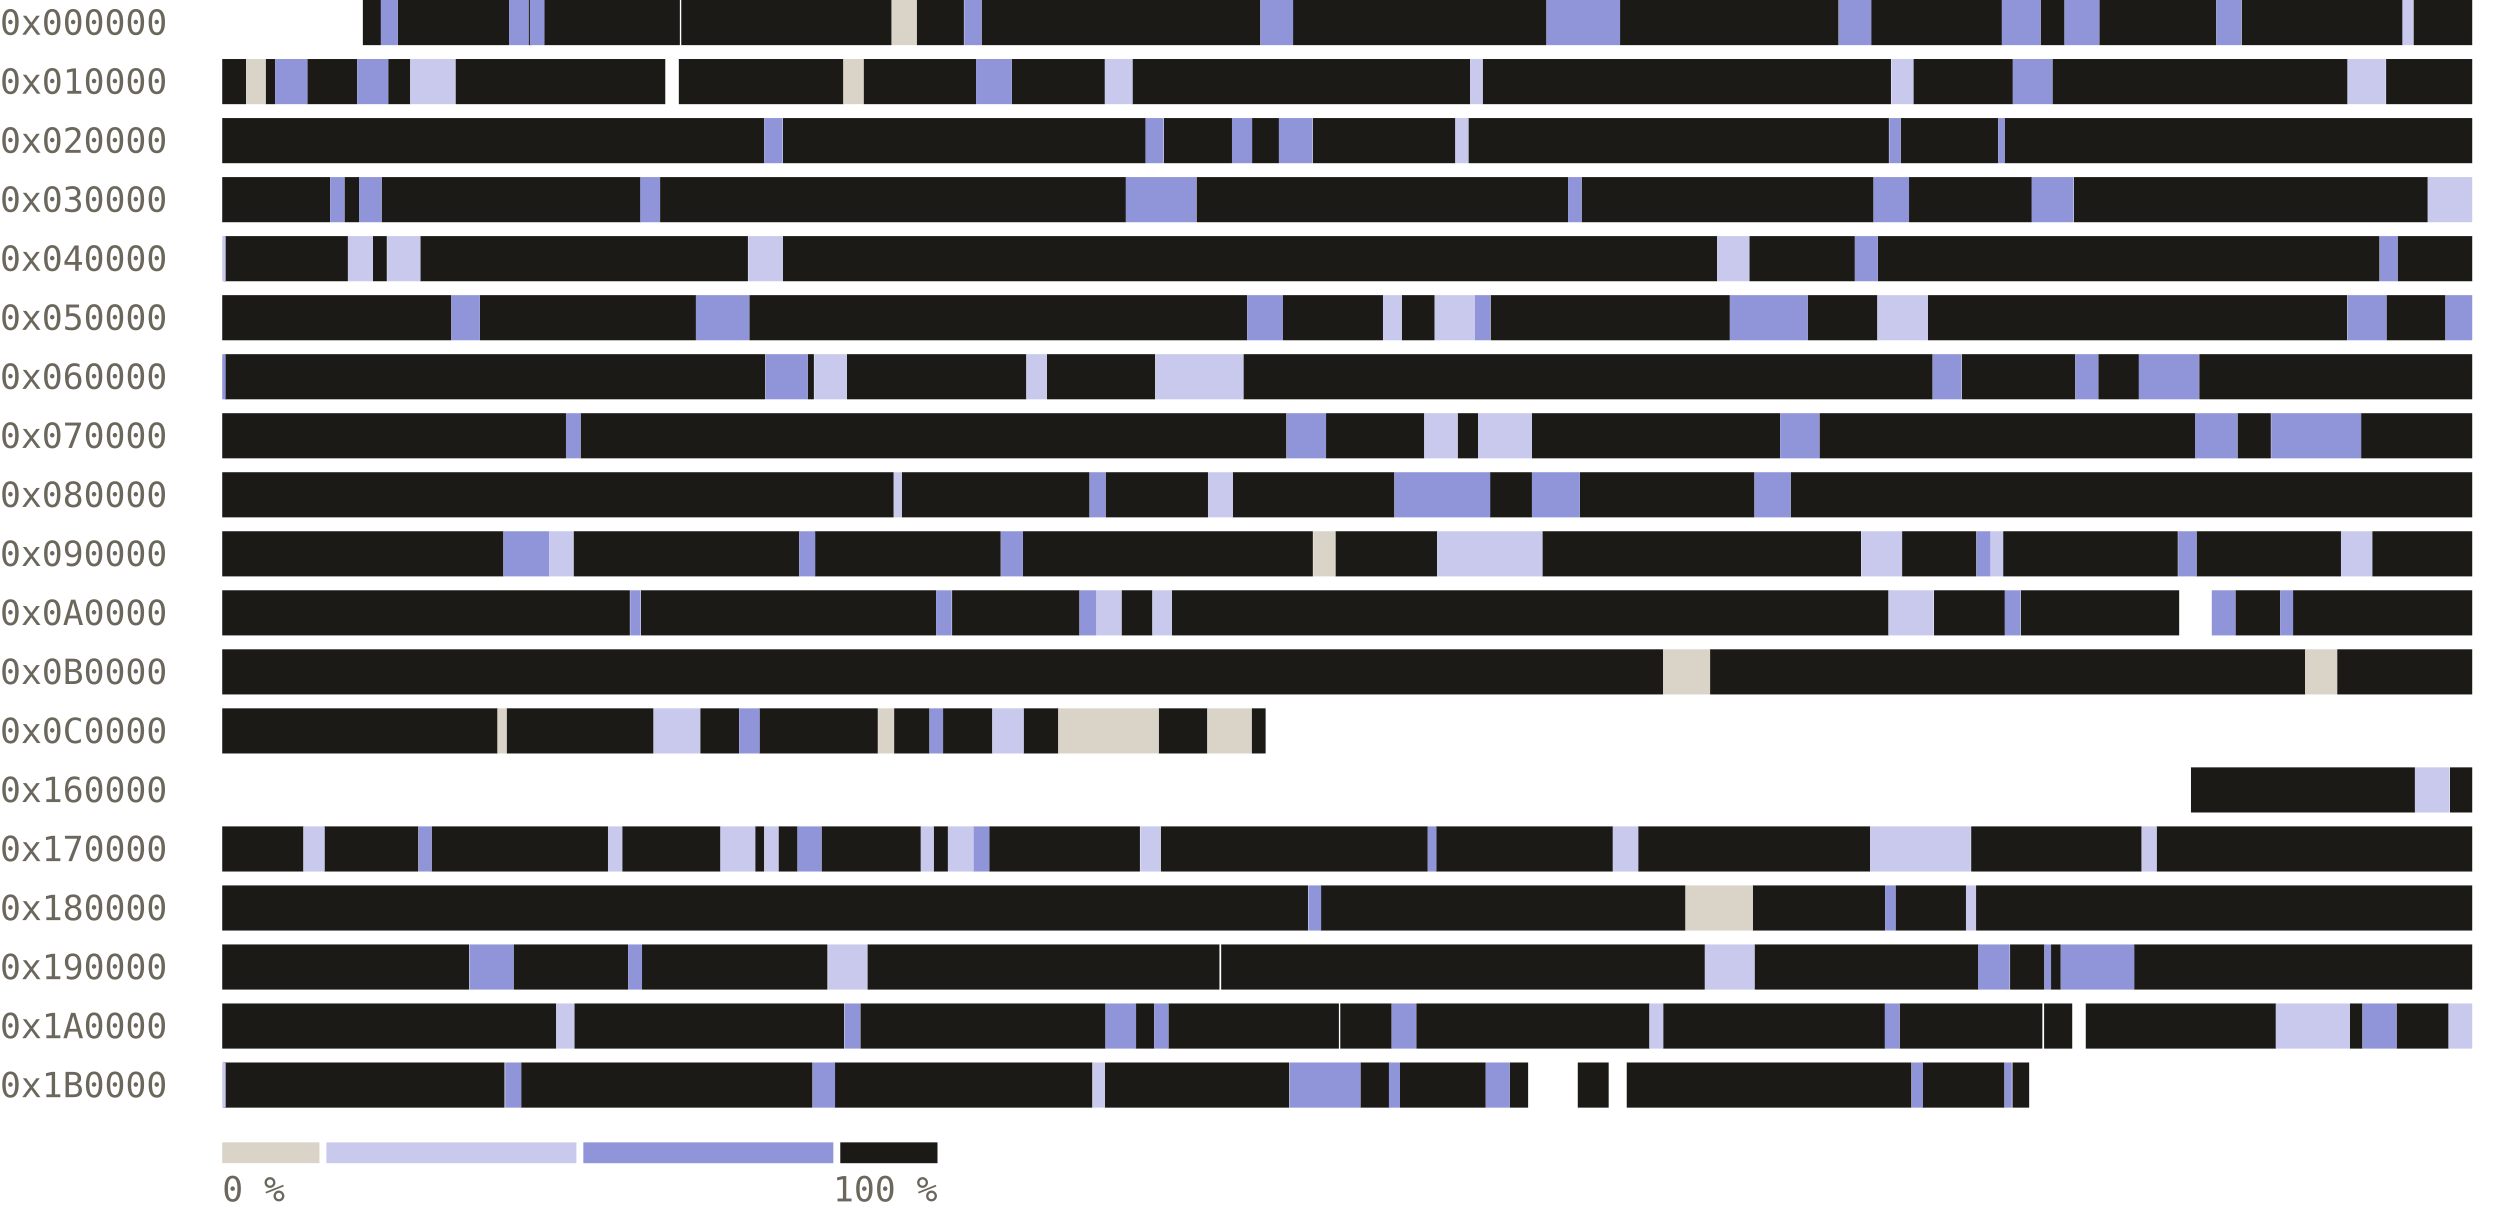
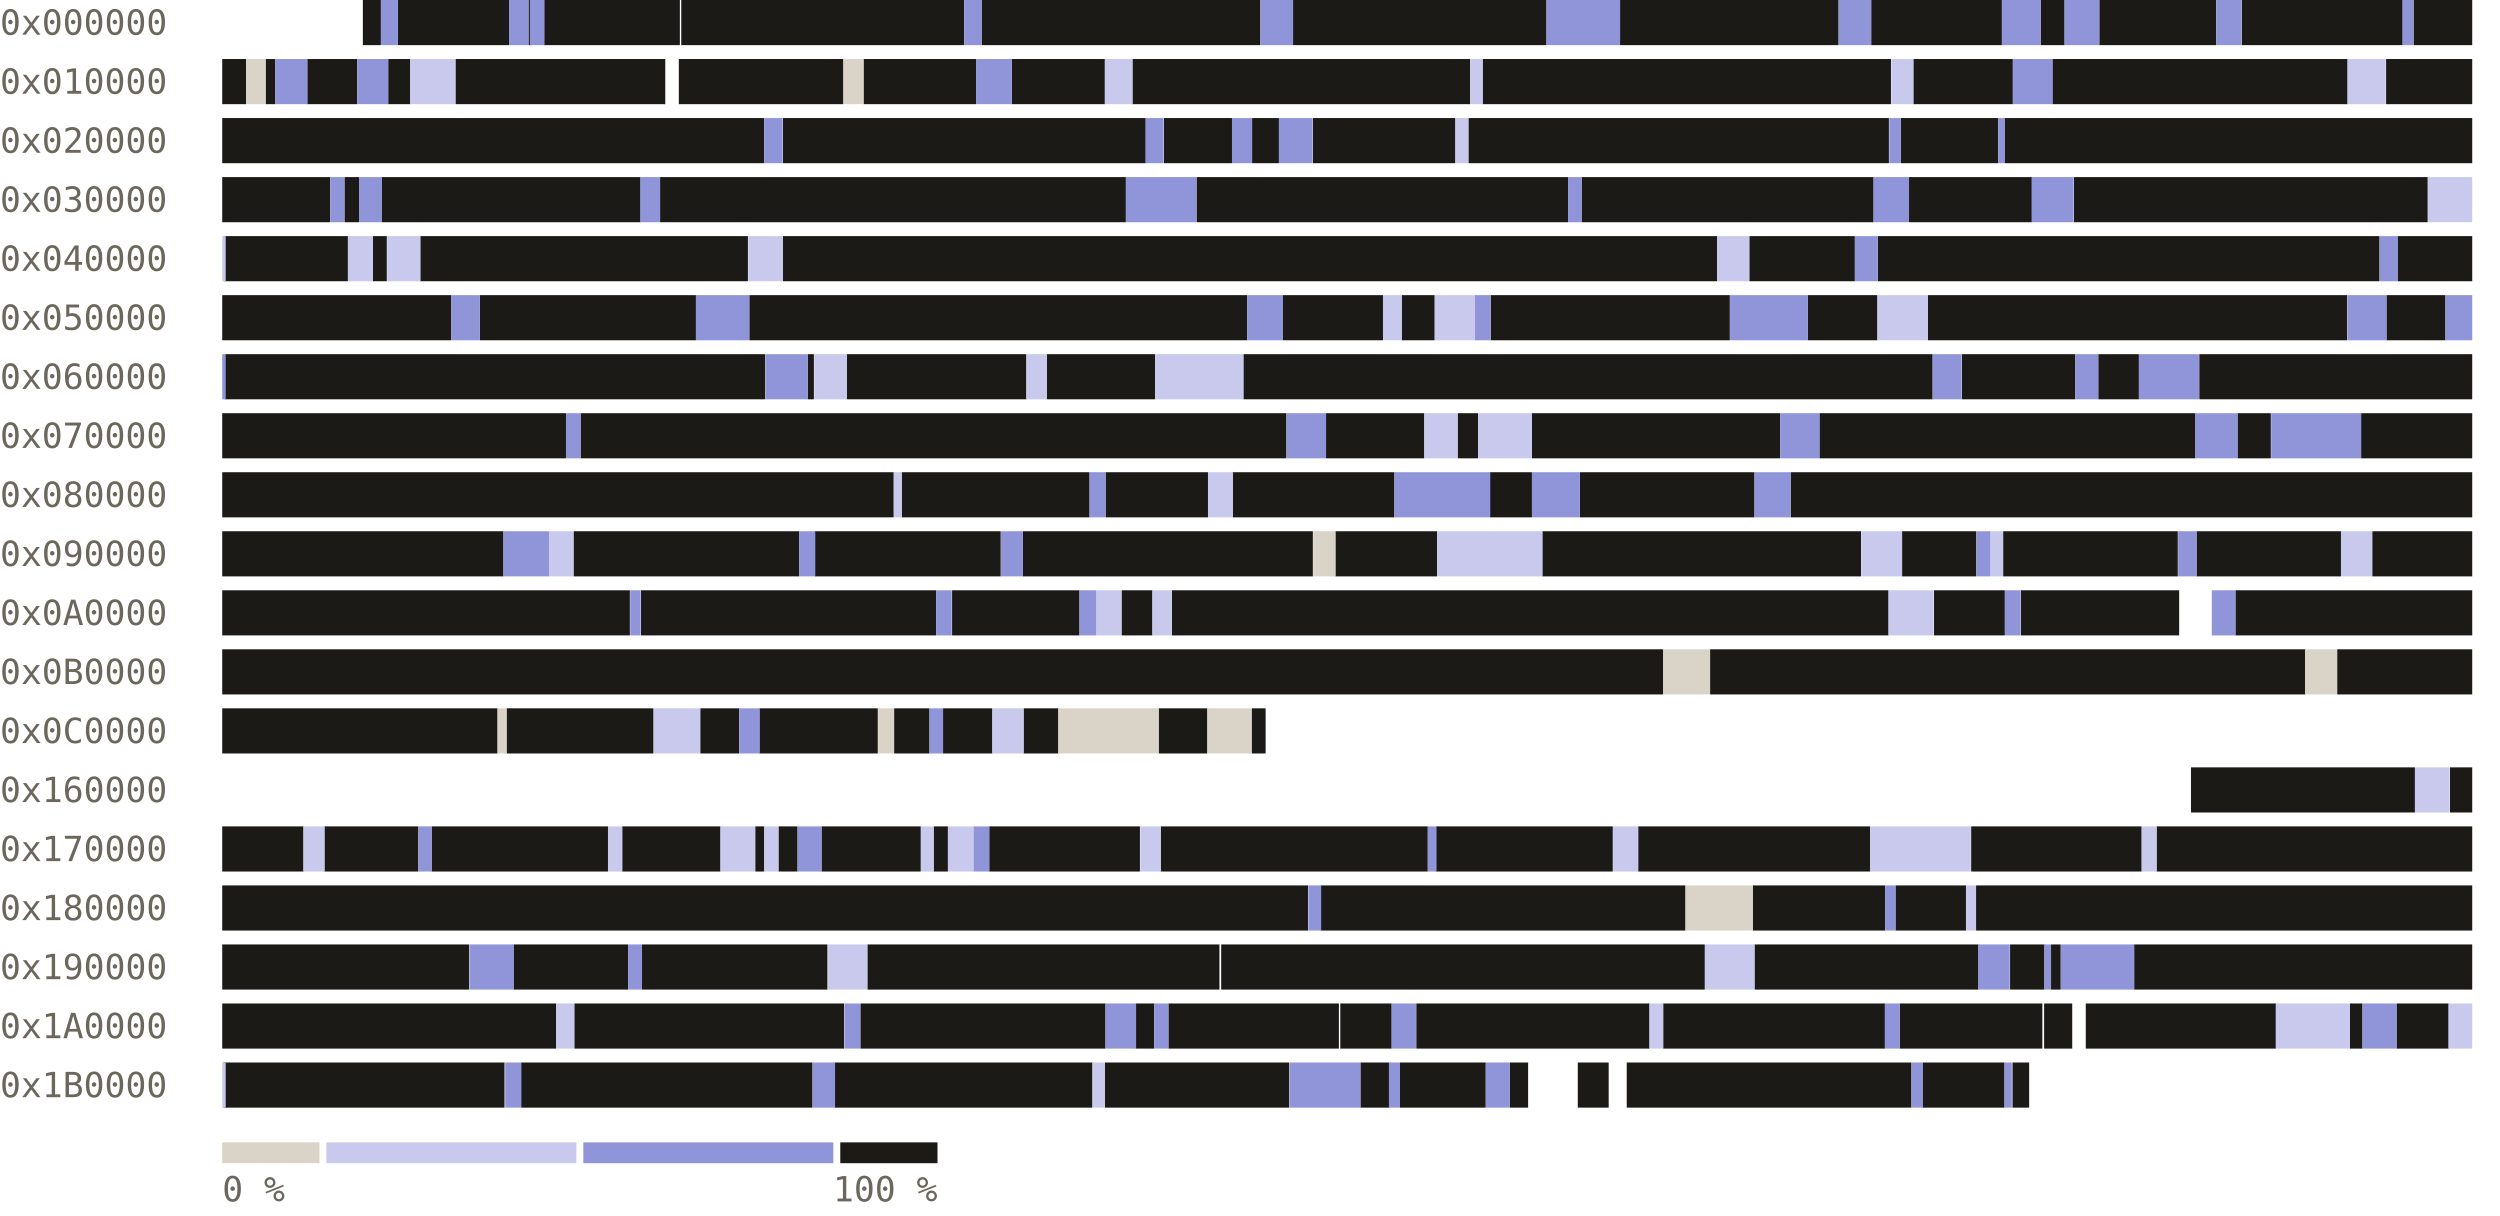
<svg xmlns="http://www.w3.org/2000/svg" viewBox="0 0 720 350" width="720" height="350">
  <style>text{font:10px monospace;fill:#6b675c}.q0{fill:#d9d4c7}.q1{fill:#e3e2f2}.q2{fill:#d6d6ef}.q3{fill:#c8c9ec}.q4{fill:#babce8}.q5{fill:#acafe4}.q6{fill:#9ea2df}.q7{fill:#9094d8}.q8{fill:#8186cf}.q9{fill:#7277c4}.q10{fill:#1b1a17}@media (prefers-color-scheme:dark){text{fill:#a8a293}.q0{fill:#4a463d}.q1{fill:#35375a}.q2{fill:#3c3f66}.q3{fill:#444772}.q4{fill:#4d517f}.q5{fill:#575b8c}.q6{fill:#62669a}.q7{fill:#6e72a8}.q8{fill:#7b7fb6}.q9{fill:#888cc4}.q10{fill:#d6d0bd}}</style>
  <text x="0" y="10">0x000000</text>
  <text x="0" y="27">0x010000</text>
  <text x="0" y="44">0x020000</text>
  <text x="0" y="61">0x030000</text>
  <text x="0" y="78">0x040000</text>
  <text x="0" y="95">0x050000</text>
  <text x="0" y="112">0x060000</text>
  <text x="0" y="129">0x070000</text>
  <text x="0" y="146">0x080000</text>
  <text x="0" y="163">0x090000</text>
  <text x="0" y="180">0x0A0000</text>
  <text x="0" y="197">0x0B0000</text>
  <text x="0" y="214">0x0C0000</text>
  <text x="0" y="231">0x160000</text>
  <text x="0" y="248">0x170000</text>
  <text x="0" y="265">0x180000</text>
  <text x="0" y="282">0x190000</text>
  <text x="0" y="299">0x1A0000</text>
  <text x="0" y="316">0x1B0000</text>
-   <path class="q10" d="M104.5 0h5.2v13h-5.2zM114.6 0h32v13h-32zM152.2 0h1v13h-1zM156.7 0h39.1v13h-39.1zM196.2 0h60.6v13h-60.6zM264 0h13.6v13h-13.6zM282.7 0h80.3v13h-80.3zM372.4 0h73v13h-73zM466.5 0h63v13h-63zM538.9 0h37.7v13h-37.7zM587.7 0h6.9v13h-6.9zM604.6 0h33.7v13h-33.7zM645.6 0h46.4v13h-46.4zM695.1 0h16.9v13h-16.9zM64 17h6.9v13h-6.9zM76.5 17h2.8v13h-2.8zM88.5 17h14.4v13h-14.4zM111.8 17h6.4v13h-6.4zM131.2 17h60.4v13h-60.4zM195.5 17h47.4v13h-47.4zM248.7 17h32.4v13h-32.4zM291.4 17h26.8v13h-26.8zM326.1 17h97.3v13h-97.3zM427 17h117.6v13h-117.6zM551 17h28.7v13h-28.7zM591.1 17h85v13h-85zM687.2 17h24.8v13h-24.8zM64 34h156.1v13h-156.1zM225.5 34h104.5v13h-104.5zM335.2 34h19.7v13h-19.7zM360.6 34h7.8v13h-7.8zM378.1 34h41.1v13h-41.1zM422.9 34h121.1v13h-121.1zM547.4 34h28.1v13h-28.1zM577.3 34h134.7v13h-134.7zM64 51h31.1v13h-31.1zM99.2 51h4.2v13h-4.2zM109.9 51h74.6v13h-74.6zM190.1 51h134.2v13h-134.2zM344.6 51h107v13h-107zM455.5 51h84.1v13h-84.1zM549.8 51h35.4v13h-35.4zM597.3 51h101.9v13h-101.9zM64.4 68h35.8v13h-35.8zM107.4 68h4v13h-4zM121 68h94.4v13h-94.4zM225.5 68h269.1v13h-269.1zM503.8 68h30.4v13h-30.4zM540.8 68h144.5v13h-144.5zM690.5 68h21.5v13h-21.5zM64 85h66v13h-66zM138.2 85h62.3v13h-62.3zM215.8 85h143.4v13h-143.4zM369.5 85h28.8v13h-28.8zM403.7 85h9.5v13h-9.5zM429.3 85h68.9v13h-68.9zM520.6 85h20.1v13h-20.1zM555.2 85h120.8v13h-120.8zM687.3 85h17v13h-17zM64.8 102h155.6v13h-155.6zM232.6 102h1.8v13h-1.8zM243.9 102h51.7v13h-51.7zM301.5 102h31.2v13h-31.2zM358.1 102h198.5v13h-198.5zM565 102h32.7v13h-32.7zM604.3 102h11.7v13h-11.7zM633.4 102h78.6v13h-78.6zM64 119h99v13h-99zM167.2 119h203.3v13h-203.3zM381.9 119h28.3v13h-28.3zM419.8 119h5.9v13h-5.9zM441.2 119h71.5v13h-71.5zM524 119h108.3v13h-108.3zM644.4 119h9.6v13h-9.6zM680 119h32v13h-32zM64 136h193.4v13h-193.4zM259.7 136h54.1v13h-54.1zM318.4 136h29.5v13h-29.5zM355 136h46.6v13h-46.6zM429.1 136h12.1v13h-12.1zM455 136h50.3v13h-50.3zM515.7 136h196.3v13h-196.3zM64 153h81v13h-81zM165.2 153h65v13h-65zM234.7 153h53.5v13h-53.5zM294.6 153h83.5v13h-83.5zM384.6 153h29.3v13h-29.3zM444.2 153h91.8v13h-91.8zM547.8 153h21.4v13h-21.4zM576.9 153h50.3v13h-50.3zM632.6 153h41.6v13h-41.6zM683.2 153h28.8v13h-28.8zM64 170h117.4v13h-117.4zM184.6 170h85v13h-85zM274.2 170h36.7v13h-36.7zM323 170h8.9v13h-8.9zM337.5 170h206.4v13h-206.4zM557 170h20.4v13h-20.4zM582 170h45.6v13h-45.6zM643.8 170h12.9v13h-12.9zM660.4 170h51.6v13h-51.6zM64 187h415v13h-415zM492.5 187h171.4v13h-171.4zM673.1 187h38.9v13h-38.9zM64 204h79.3v13h-79.3zM145.9 204h42.3v13h-42.3zM201.7 204h11.2v13h-11.2zM218.7 204h34.1v13h-34.1zM257.5 204h10.2v13h-10.2zM271.6 204h14.2v13h-14.2zM294.8 204h10v13h-10zM333.7 204h14v13h-14zM360.5 204h4v13h-4zM631 221h64.5v13h-64.5zM705.6 221h6.4v13h-6.4zM64 238h23.4v13h-23.4zM93.4 238h27.1v13h-27.1zM124.3 238h50.8v13h-50.8zM179.2 238h28.3v13h-28.3zM217.5 238h2.6v13h-2.6zM224.2 238h5.5v13h-5.5zM236.6 238h28.6v13h-28.6zM268.9 238h4.1v13h-4.1zM284.9 238h43.4v13h-43.4zM334.3 238h76.9v13h-76.9zM413.6 238h50.9v13h-50.9zM471.8 238h66.8v13h-66.8zM567.7 238h49.1v13h-49.1zM621.1 238h90.9v13h-90.9zM64 255h312.7v13h-312.7zM380.4 255h105v13h-105zM504.8 255h38.1v13h-38.1zM545.9 255h20.3v13h-20.3zM569.1 255h142.9v13h-142.9zM64 272h71.1v13h-71.1zM147.9 272h33v13h-33zM184.9 272h53.4v13h-53.4zM249.8 272h101.4v13h-101.4zM351.7 272h139.3v13h-139.3zM505.3 272h64.5v13h-64.5zM578.9 272h9.9v13h-9.9zM590.7 272h2.8v13h-2.8zM614.6 272h97.4v13h-97.4zM64 289h96.2v13h-96.2zM165.4 289h77.7v13h-77.7zM247.8 289h70.6v13h-70.6zM327.1 289h5.3v13h-5.3zM336.5 289h49.1v13h-49.1zM386 289h14.8v13h-14.8zM407.9 289h67.2v13h-67.2zM479 289h63.9v13h-63.9zM547.1 289h41.1v13h-41.1zM588.7 289h8.1v13h-8.1zM600.7 289h54.8v13h-54.8zM676.8 289h3.6v13h-3.6zM690.2 289h15v13h-15zM64.3 306h81v13h-81zM150.1 306h83.9v13h-83.9zM240.4 306h74.2v13h-74.2zM318.2 306h53.1v13h-53.1zM391.8 306h8.3v13h-8.3zM403.2 306h24.7v13h-24.7zM434.8 306h5.3v13h-5.3zM454.4 306h8.9v13h-8.9zM468.5 306h82v13h-82zM553.7 306h23.6v13h-23.6zM579.6 306h4.8v13h-4.8z" />
-   <path class="q7" d="M109.7 0h4.9v13h-4.9zM146.6 0h5.6v13h-5.6zM152.6 0h4.2v13h-4.2zM277.7 0h5v13h-5zM363 0h9.4v13h-9.4zM445.4 0h21.2v13h-21.2zM529.6 0h9.3v13h-9.3zM576.5 0h11.2v13h-11.2zM594.6 0h10v13h-10zM638.3 0h7.2v13h-7.2zM79.3 17h9.2v13h-9.2zM102.9 17h8.9v13h-8.9zM281.1 17h10.3v13h-10.3zM579.7 17h11.4v13h-11.4zM220.1 34h5.3v13h-5.3zM329.9 34h5.2v13h-5.2zM354.8 34h5.8v13h-5.8zM368.3 34h9.7v13h-9.7zM544.1 34h3.3v13h-3.3zM575.5 34h1.9v13h-1.9zM95.1 51h4.1v13h-4.1zM103.4 51h6.5v13h-6.5zM184.4 51h5.7v13h-5.7zM324.2 51h20.3v13h-20.3zM451.6 51h3.9v13h-3.9zM539.6 51h10.2v13h-10.2zM585.1 51h12.1v13h-12.1zM534.2 68h6.6v13h-6.6zM685.4 68h5.1v13h-5.1zM130 85h8.2v13h-8.2zM200.4 85h15.4v13h-15.4zM359.2 85h10.3v13h-10.3zM424.8 85h4.4v13h-4.4zM498.2 85h22.4v13h-22.4zM676.1 85h11.2v13h-11.2zM704.3 85h7.7v13h-7.7zM64 102h1v13h-1zM220.5 102h12.1v13h-12.1zM556.6 102h8.3v13h-8.3zM597.7 102h6.6v13h-6.6zM616 102h17.3v13h-17.3zM163 119h4.2v13h-4.2zM370.6 119h11.3v13h-11.3zM512.7 119h11.3v13h-11.3zM632.2 119h12.2v13h-12.2zM654.1 119h25.9v13h-25.9zM313.8 136h4.6v13h-4.6zM401.6 136h27.6v13h-27.6zM441.2 136h13.8v13h-13.8zM505.3 136h10.4v13h-10.4zM145 153h13.2v13h-13.2zM230.2 153h4.6v13h-4.6zM288.3 153h6.3v13h-6.3zM569.3 153h4v13h-4zM627.3 153h5.3v13h-5.3zM181.5 170h3v13h-3zM269.6 170h4.5v13h-4.5zM310.9 170h4.9v13h-4.9zM577.4 170h4.5v13h-4.5zM637 170h6.8v13h-6.8zM656.7 170h3.7v13h-3.7zM212.9 204h5.9v13h-5.9zM267.7 204h3.9v13h-3.9zM120.6 238h3.7v13h-3.7zM229.7 238h6.9v13h-6.9zM280.3 238h4.6v13h-4.6zM411.2 238h2.5v13h-2.5zM376.8 255h3.7v13h-3.7zM542.9 255h3v13h-3zM135.2 272h12.7v13h-12.7zM180.9 272h4v13h-4zM569.7 272h9.1v13h-9.1zM588.8 272h1.9v13h-1.9zM593.5 272h21.2v13h-21.2zM243.2 289h4.5v13h-4.5zM318.4 289h8.8v13h-8.8zM332.4 289h4.1v13h-4.1zM400.8 289h7v13h-7zM542.8 289h4.3v13h-4.3zM680.4 289h9.8v13h-9.8zM145.5 306h4.6v13h-4.6zM234.1 306h6.4v13h-6.4zM371.4 306h20.4v13h-20.4zM400 306h3.2v13h-3.2zM427.9 306h6.9v13h-6.9zM550.6 306h3.2v13h-3.2zM577.3 306h2.1v13h-2.1z" />
-   <path class="q3" d="M691.9 0h3.1v13h-3.1zM118.1 17h13v13h-13zM318.2 17h8v13h-8zM423.4 17h3.6v13h-3.6zM544.7 17h6.4v13h-6.4zM676.1 17h11v13h-11zM419.1 34h3.8v13h-3.8zM699.2 51h12.8v13h-12.8zM64 68h1v13h-1zM100.2 68h7.2v13h-7.2zM111.5 68h9.6v13h-9.6zM215.5 68h10v13h-10zM494.5 68h9.3v13h-9.3zM398.3 85h5.4v13h-5.4zM413.2 85h11.6v13h-11.6zM540.7 85h14.5v13h-14.5zM234.5 102h9.4v13h-9.4zM295.6 102h5.9v13h-5.9zM332.8 102h25.3v13h-25.3zM410.2 119h9.6v13h-9.6zM425.7 119h15.5v13h-15.5zM257.4 136h2.3v13h-2.3zM347.9 136h7.2v13h-7.2zM158.2 153h6.9v13h-6.9zM413.9 153h30.3v13h-30.3zM536.1 153h11.7v13h-11.7zM573.3 153h3.6v13h-3.6zM674.2 153h9v13h-9zM315.8 170h7.2v13h-7.2zM331.9 170h5.6v13h-5.6zM543.9 170h13v13h-13zM188.3 204h13.3v13h-13.3zM285.8 204h9v13h-9zM695.5 221h10v13h-10zM87.4 238h6.1v13h-6.1zM175.1 238h4.1v13h-4.1zM207.5 238h10v13h-10zM220.3 238h3.9v13h-3.9zM265.2 238h3.7v13h-3.7zM273 238h7.4v13h-7.4zM328.4 238h5.8v13h-5.8zM464.5 238h7.3v13h-7.3zM538.6 238h29v13h-29zM616.8 238h4.3v13h-4.3zM566.2 255h2.9v13h-2.9zM238.5 272h11.3v13h-11.3zM491 272h14.3v13h-14.3zM160.2 289h5.2v13h-5.2zM475 289h4v13h-4zM655.4 289h21.4v13h-21.4zM705.2 289h6.8v13h-6.8zM64 306h1v13h-1zM314.7 306h3.5v13h-3.5z" />
-   <path class="q0" d="M256.8 0h7.2v13h-7.2zM71 17h5.5v13h-5.5zM242.9 17h5.8v13h-5.8zM378.2 153h6.4v13h-6.4zM479.1 187h13.4v13h-13.4zM663.9 187h9.2v13h-9.2zM143.3 204h2.6v13h-2.6zM252.9 204h4.6v13h-4.6zM304.8 204h28.9v13h-28.9zM347.8 204h12.5v13h-12.5zM485.5 255h19.3v13h-19.3z" />
+   <path class="q10" d="M104.5 0h5.2v13h-5.2zM114.6 0h32v13h-32zM152.2 0h1v13h-1zM156.7 0h39.1v13h-39.1zM196.2 0h81.5v13h-81.5zM282.7 0h80.3v13h-80.3zM372.4 0h73v13h-73zM466.5 0h63v13h-63zM538.9 0h37.7v13h-37.7zM587.7 0h6.9v13h-6.9zM604.6 0h33.7v13h-33.7zM645.6 0h46.4v13h-46.4zM695.1 0h16.9v13h-16.9zM64 17h6.9v13h-6.9zM76.5 17h2.8v13h-2.8zM88.5 17h14.4v13h-14.4zM111.8 17h6.4v13h-6.4zM131.2 17h60.4v13h-60.4zM195.5 17h47.4v13h-47.4zM248.7 17h32.4v13h-32.4zM291.4 17h26.8v13h-26.8zM326.1 17h97.3v13h-97.3zM427 17h117.6v13h-117.6zM551 17h28.7v13h-28.7zM591.1 17h85v13h-85zM687.2 17h24.8v13h-24.8zM64 34h156.1v13h-156.1zM225.5 34h104.5v13h-104.5zM335.2 34h19.7v13h-19.7zM360.6 34h7.8v13h-7.8zM378.1 34h41.1v13h-41.1zM422.9 34h121.1v13h-121.1zM547.4 34h28.1v13h-28.1zM577.3 34h134.7v13h-134.7zM64 51h31.1v13h-31.1zM99.2 51h4.2v13h-4.2zM109.9 51h74.6v13h-74.6zM190.1 51h134.2v13h-134.2zM344.6 51h107v13h-107zM455.5 51h84.1v13h-84.1zM549.8 51h35.4v13h-35.4zM597.3 51h101.9v13h-101.9zM64.4 68h35.8v13h-35.8zM107.4 68h4v13h-4zM121 68h94.4v13h-94.4zM225.5 68h269.1v13h-269.1zM503.8 68h30.4v13h-30.4zM540.8 68h144.5v13h-144.5zM690.5 68h21.5v13h-21.5zM64 85h66v13h-66zM138.2 85h62.3v13h-62.3zM215.8 85h143.4v13h-143.4zM369.5 85h28.8v13h-28.8zM403.7 85h9.5v13h-9.5zM429.3 85h68.9v13h-68.9zM520.6 85h20.1v13h-20.1zM555.2 85h120.8v13h-120.8zM687.3 85h17v13h-17zM64.8 102h155.6v13h-155.6zM232.6 102h1.8v13h-1.8zM243.9 102h51.7v13h-51.7zM301.5 102h31.2v13h-31.2zM358.1 102h198.5v13h-198.5zM565 102h32.7v13h-32.7zM604.3 102h11.7v13h-11.7zM633.4 102h78.6v13h-78.6zM64 119h99v13h-99zM167.2 119h203.3v13h-203.3zM381.9 119h28.3v13h-28.3zM419.8 119h5.9v13h-5.9zM441.2 119h71.5v13h-71.5zM524 119h108.3v13h-108.3zM644.4 119h9.6v13h-9.6zM680 119h32v13h-32zM64 136h193.4v13h-193.4zM259.7 136h54.1v13h-54.1zM318.4 136h29.5v13h-29.5zM355 136h46.6v13h-46.6zM429.1 136h12.1v13h-12.1zM455 136h50.3v13h-50.3zM515.7 136h196.3v13h-196.3zM64 153h81v13h-81zM165.2 153h65v13h-65zM234.7 153h53.5v13h-53.5zM294.6 153h83.5v13h-83.5zM384.6 153h29.3v13h-29.3zM444.2 153h91.8v13h-91.8zM547.8 153h21.4v13h-21.4zM576.9 153h50.3v13h-50.3zM632.6 153h41.6v13h-41.6zM683.2 153h28.8v13h-28.8zM64 170h117.4v13h-117.4zM184.6 170h85v13h-85zM274.2 170h36.7v13h-36.7zM323 170h8.9v13h-8.9zM337.5 170h206.4v13h-206.4zM557 170h20.4v13h-20.4zM582 170h45.6v13h-45.6zM643.8 170h68.2v13h-68.2zM64 187h415v13h-415zM492.5 187h171.4v13h-171.4zM673.1 187h38.9v13h-38.9zM64 204h79.3v13h-79.3zM145.9 204h42.3v13h-42.3zM201.7 204h11.2v13h-11.2zM218.7 204h34.1v13h-34.1zM257.5 204h10.2v13h-10.2zM271.6 204h14.2v13h-14.2zM294.8 204h10v13h-10zM333.7 204h14v13h-14zM360.5 204h4v13h-4zM631 221h64.5v13h-64.5zM705.6 221h6.4v13h-6.4zM64 238h23.4v13h-23.4zM93.4 238h27.1v13h-27.1zM124.3 238h50.8v13h-50.8zM179.2 238h28.3v13h-28.3zM217.5 238h2.6v13h-2.6zM224.2 238h5.5v13h-5.5zM236.6 238h28.6v13h-28.6zM268.9 238h4.1v13h-4.1zM284.9 238h43.4v13h-43.4zM334.3 238h76.9v13h-76.9zM413.6 238h50.9v13h-50.9zM471.8 238h66.8v13h-66.8zM567.7 238h49.1v13h-49.1zM621.1 238h90.9v13h-90.9zM64 255h312.7v13h-312.7zM380.4 255h105v13h-105zM504.8 255h38.1v13h-38.1zM545.9 255h20.3v13h-20.3zM569.1 255h142.9v13h-142.9zM64 272h71.1v13h-71.1zM147.9 272h33v13h-33zM184.9 272h53.4v13h-53.4zM249.8 272h101.4v13h-101.4zM351.7 272h139.3v13h-139.3zM505.3 272h64.5v13h-64.5zM578.9 272h9.9v13h-9.9zM590.7 272h2.8v13h-2.8zM614.6 272h97.4v13h-97.4zM64 289h96.2v13h-96.2zM165.4 289h77.7v13h-77.7zM247.8 289h70.6v13h-70.6zM327.1 289h5.3v13h-5.3zM336.5 289h49.1v13h-49.1zM386 289h14.8v13h-14.8zM407.9 289h67.2v13h-67.2zM479 289h63.9v13h-63.9zM547.1 289h41.1v13h-41.1zM588.7 289h8.1v13h-8.1zM600.7 289h54.8v13h-54.8zM676.8 289h3.6v13h-3.6zM690.2 289h15v13h-15zM64.3 306h81v13h-81zM150.1 306h83.9v13h-83.9zM240.4 306h74.2v13h-74.2zM318.2 306h53.1v13h-53.1zM391.8 306h8.3v13h-8.3zM403.2 306h24.7v13h-24.7zM434.8 306h5.3v13h-5.3zM454.4 306h8.9v13h-8.9zM468.5 306h82v13h-82zM553.7 306h23.6v13h-23.6zM579.6 306h4.8v13h-4.8z" />
+   <path class="q7" d="M109.7 0h4.9v13h-4.9zM146.6 0h5.6v13h-5.6zM152.6 0h4.2v13h-4.2zM277.7 0h5v13h-5zM363 0h9.4v13h-9.4zM445.4 0h21.2v13h-21.2zM529.6 0h9.3v13h-9.3zM576.5 0h11.2v13h-11.2zM594.6 0h10v13h-10zM638.3 0h7.2v13h-7.2zM691.9 0h3.1v13h-3.1zM79.3 17h9.2v13h-9.2zM102.9 17h8.9v13h-8.9zM281.1 17h10.3v13h-10.3zM579.7 17h11.4v13h-11.4zM220.1 34h5.3v13h-5.3zM329.9 34h5.2v13h-5.2zM354.8 34h5.8v13h-5.8zM368.3 34h9.7v13h-9.7zM544.1 34h3.3v13h-3.3zM575.5 34h1.9v13h-1.9zM95.1 51h4.1v13h-4.1zM103.4 51h6.5v13h-6.5zM184.4 51h5.7v13h-5.7zM324.2 51h20.3v13h-20.3zM451.6 51h3.9v13h-3.9zM539.6 51h10.2v13h-10.2zM585.1 51h12.1v13h-12.1zM534.2 68h6.6v13h-6.6zM685.4 68h5.1v13h-5.1zM130 85h8.2v13h-8.2zM200.4 85h15.4v13h-15.4zM359.2 85h10.3v13h-10.3zM424.8 85h4.4v13h-4.4zM498.2 85h22.4v13h-22.4zM676.1 85h11.2v13h-11.2zM704.3 85h7.7v13h-7.7zM64 102h1v13h-1zM220.5 102h12.1v13h-12.1zM556.6 102h8.3v13h-8.3zM597.7 102h6.6v13h-6.6zM616 102h17.3v13h-17.3zM163 119h4.2v13h-4.2zM370.6 119h11.3v13h-11.3zM512.7 119h11.3v13h-11.3zM632.2 119h12.2v13h-12.2zM654.1 119h25.9v13h-25.9zM313.8 136h4.6v13h-4.6zM401.6 136h27.6v13h-27.6zM441.2 136h13.8v13h-13.8zM505.3 136h10.4v13h-10.4zM145 153h13.2v13h-13.2zM230.2 153h4.6v13h-4.6zM288.3 153h6.3v13h-6.3zM569.3 153h4v13h-4zM627.3 153h5.3v13h-5.3zM181.5 170h3v13h-3zM269.6 170h4.5v13h-4.5zM310.9 170h4.9v13h-4.9zM577.4 170h4.5v13h-4.5zM637 170h6.8v13h-6.8zM212.9 204h5.9v13h-5.9zM267.7 204h3.9v13h-3.9zM120.6 238h3.7v13h-3.7zM229.7 238h6.9v13h-6.9zM280.3 238h4.6v13h-4.6zM411.2 238h2.5v13h-2.5zM376.8 255h3.7v13h-3.7zM542.9 255h3v13h-3zM135.2 272h12.7v13h-12.7zM180.9 272h4v13h-4zM569.7 272h9.1v13h-9.1zM588.8 272h1.9v13h-1.9zM593.5 272h21.2v13h-21.2zM243.2 289h4.5v13h-4.5zM318.4 289h8.8v13h-8.8zM332.4 289h4.1v13h-4.1zM400.8 289h7v13h-7zM542.8 289h4.3v13h-4.3zM680.4 289h9.8v13h-9.8zM145.5 306h4.6v13h-4.6zM234.1 306h6.4v13h-6.4zM371.4 306h20.4v13h-20.4zM400 306h3.2v13h-3.2zM427.9 306h6.9v13h-6.9zM550.6 306h3.2v13h-3.2zM577.3 306h2.1v13h-2.1z" />
+   <path class="q3" d="M118.1 17h13v13h-13zM318.2 17h8v13h-8zM423.4 17h3.6v13h-3.6zM544.7 17h6.4v13h-6.4zM676.1 17h11v13h-11zM419.1 34h3.8v13h-3.8zM699.2 51h12.8v13h-12.8zM64 68h1v13h-1zM100.2 68h7.2v13h-7.2zM111.5 68h9.6v13h-9.6zM215.5 68h10v13h-10zM494.5 68h9.3v13h-9.3zM398.3 85h5.4v13h-5.4zM413.2 85h11.6v13h-11.6zM540.7 85h14.5v13h-14.5zM234.5 102h9.4v13h-9.4zM295.6 102h5.9v13h-5.9zM332.8 102h25.3v13h-25.3zM410.2 119h9.6v13h-9.6zM425.7 119h15.5v13h-15.5zM257.4 136h2.3v13h-2.3zM347.9 136h7.2v13h-7.2zM158.2 153h6.9v13h-6.9zM413.9 153h30.3v13h-30.3zM536.1 153h11.7v13h-11.7zM573.3 153h3.6v13h-3.6zM674.2 153h9v13h-9zM315.8 170h7.2v13h-7.2zM331.9 170h5.6v13h-5.6zM543.9 170h13v13h-13zM188.3 204h13.3v13h-13.3zM285.8 204h9v13h-9zM695.5 221h10v13h-10zM87.4 238h6.1v13h-6.1zM175.1 238h4.1v13h-4.1zM207.5 238h10v13h-10zM220.3 238h3.9v13h-3.9zM265.2 238h3.7v13h-3.7zM273 238h7.4v13h-7.4zM328.4 238h5.8v13h-5.8zM464.5 238h7.3v13h-7.3zM538.6 238h29v13h-29zM616.8 238h4.3v13h-4.3zM566.2 255h2.9v13h-2.9zM238.5 272h11.3v13h-11.3zM491 272h14.3v13h-14.3zM160.2 289h5.2v13h-5.2zM475 289h4v13h-4zM655.4 289h21.4v13h-21.4zM705.2 289h6.8v13h-6.8zM64 306h1v13h-1zM314.7 306h3.5v13h-3.5z" />
+   <path class="q0" d="M71 17h5.5v13h-5.5zM242.9 17h5.8v13h-5.8zM378.2 153h6.4v13h-6.4zM479.1 187h13.4v13h-13.4zM663.9 187h9.2v13h-9.2zM143.3 204h2.6v13h-2.6zM252.9 204h4.6v13h-4.6zM304.8 204h28.9v13h-28.9zM347.8 204h12.5v13h-12.5zM485.5 255h19.3v13h-19.3z" />
  <rect class="q0" x="64" y="329" width="28" height="6" />
  <rect class="q3" x="94" y="329" width="72" height="6" />
  <rect class="q7" x="168" y="329" width="72" height="6" />
  <rect class="q10" x="242" y="329" width="28" height="6" />
  <text x="64" y="346">0 %</text>
  <text x="270" y="346" text-anchor="end">100 %</text>
</svg>
